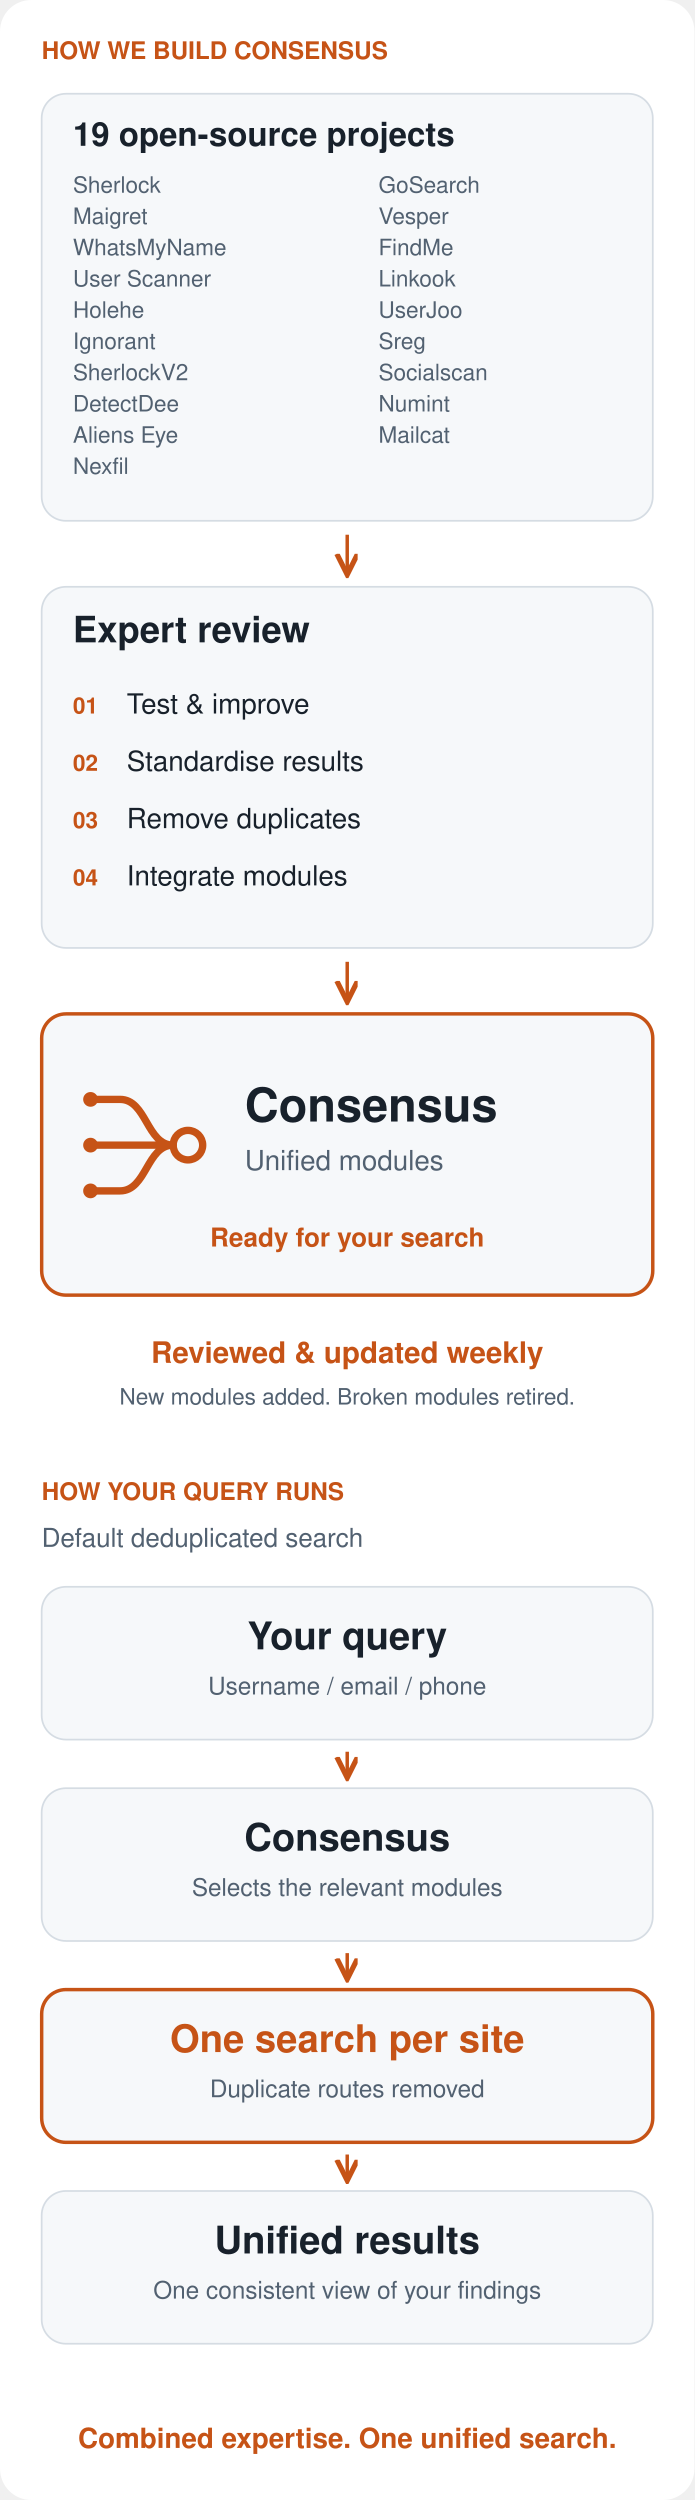
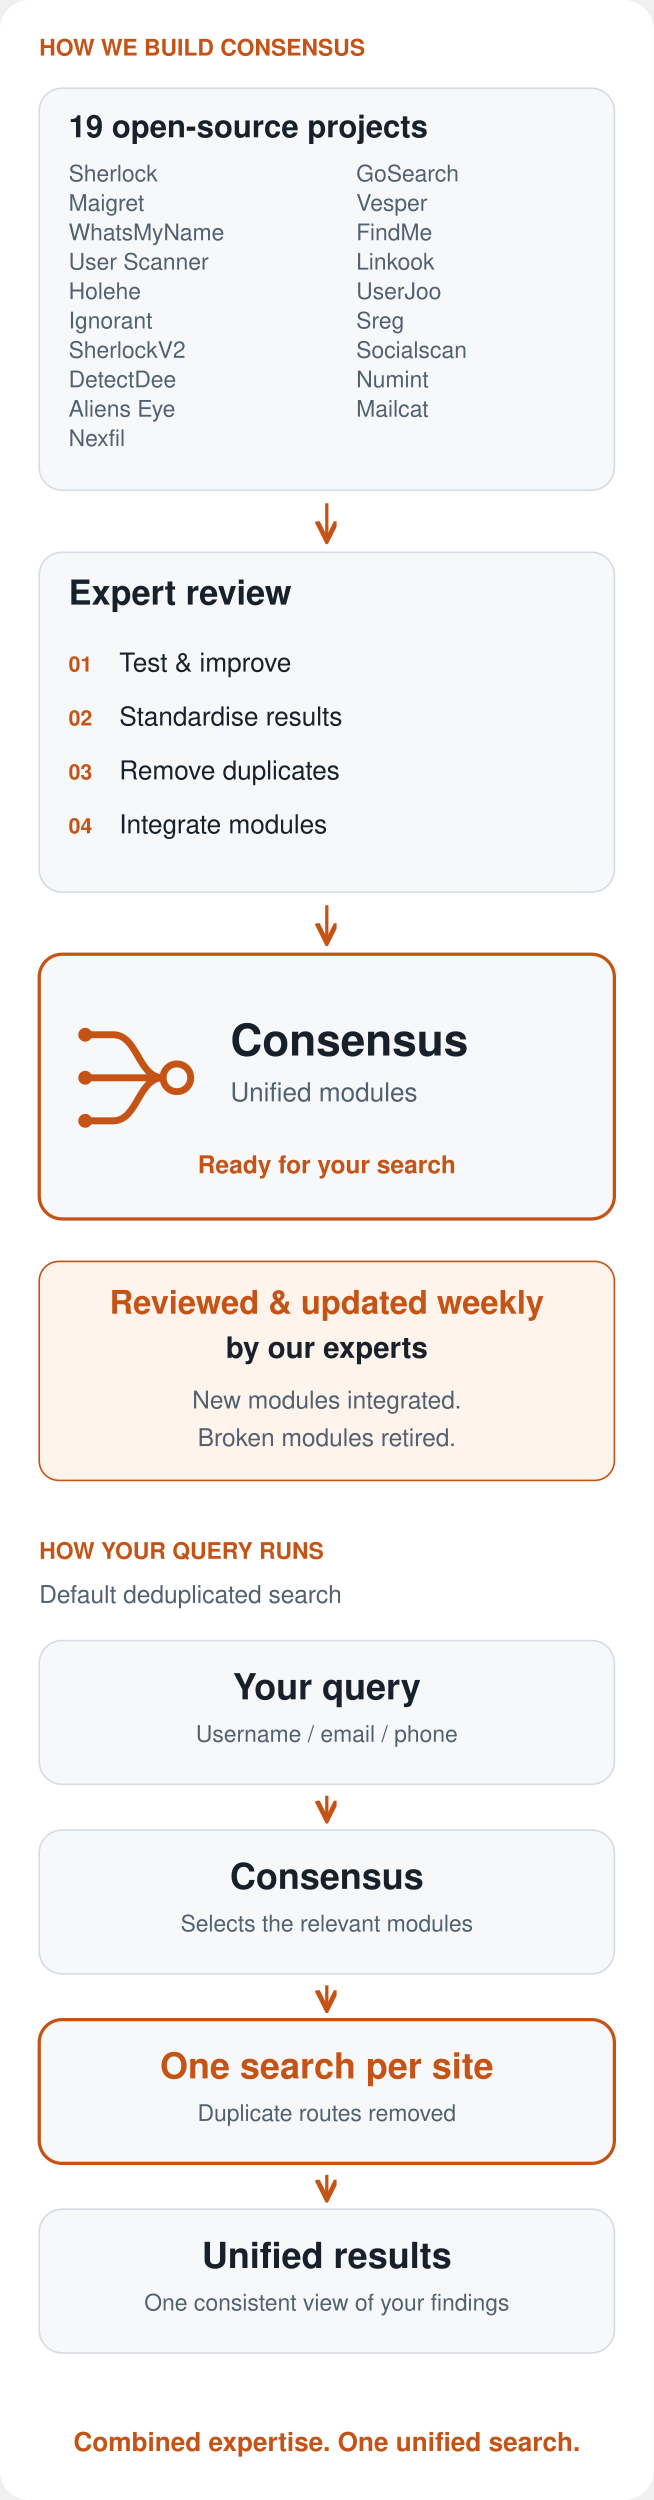
- <svg xmlns="http://www.w3.org/2000/svg" width="400" height="1440" viewBox="0 0 400 1440" role="img" aria-labelledby="title desc">
-   <rect width="400" height="1440" rx="18" fill="#ffffff" />
+ <svg xmlns="http://www.w3.org/2000/svg" width="400" height="1530" viewBox="0 0 400 1530" role="img" aria-labelledby="title desc">
+   <rect width="400" height="1530" rx="18" fill="#ffffff" />
  <defs>
    <marker id="arrow" markerWidth="7" markerHeight="7" refX="5" refY="3" orient="auto">
      <path d="M0 0L6 3L0 6" fill="none" stroke="#c65316" stroke-width="1.5" />
    </marker>
  </defs>
  <g font-family="Segoe UI, Helvetica, Arial, sans-serif">
    <text x="24" y="34" font-size="14" fill="#c65316" font-weight="700" text-anchor="start">HOW WE BUILD CONSENSUS</text>
    <rect x="24" y="54" width="352" height="246" rx="14" fill="#f6f8fa" stroke="#d5dce3" stroke-width="1" />
    <text x="42" y="84" font-size="19" fill="#18212b" font-weight="600" text-anchor="start">19 open-source projects</text>
-     <text x="42" y="111" font-size="13" fill="#526171" font-weight="400" text-anchor="start">Sherlock</text>
-     <text x="42" y="129" font-size="13" fill="#526171" font-weight="400" text-anchor="start">Maigret</text>
-     <text x="42" y="147" font-size="13" fill="#526171" font-weight="400" text-anchor="start">WhatsMyName</text>
-     <text x="42" y="165" font-size="13" fill="#526171" font-weight="400" text-anchor="start">User Scanner</text>
-     <text x="42" y="183" font-size="13" fill="#526171" font-weight="400" text-anchor="start">Holehe</text>
-     <text x="42" y="201" font-size="13" fill="#526171" font-weight="400" text-anchor="start">Ignorant</text>
-     <text x="42" y="219" font-size="13" fill="#526171" font-weight="400" text-anchor="start">SherlockV2</text>
-     <text x="42" y="237" font-size="13" fill="#526171" font-weight="400" text-anchor="start">DetectDee</text>
-     <text x="42" y="255" font-size="13" fill="#526171" font-weight="400" text-anchor="start">Aliens Eye</text>
-     <text x="42" y="273" font-size="13" fill="#526171" font-weight="400" text-anchor="start">Nexfil</text>
-     <text x="218" y="111" font-size="13" fill="#526171" font-weight="400" text-anchor="start">GoSearch</text>
-     <text x="218" y="129" font-size="13" fill="#526171" font-weight="400" text-anchor="start">Vesper</text>
-     <text x="218" y="147" font-size="13" fill="#526171" font-weight="400" text-anchor="start">FindMe</text>
-     <text x="218" y="165" font-size="13" fill="#526171" font-weight="400" text-anchor="start">Linkook</text>
-     <text x="218" y="183" font-size="13" fill="#526171" font-weight="400" text-anchor="start">UserJoo</text>
-     <text x="218" y="201" font-size="13" fill="#526171" font-weight="400" text-anchor="start">Sreg</text>
-     <text x="218" y="219" font-size="13" fill="#526171" font-weight="400" text-anchor="start">Socialscan</text>
-     <text x="218" y="237" font-size="13" fill="#526171" font-weight="400" text-anchor="start">Numint</text>
-     <text x="218" y="255" font-size="13" fill="#526171" font-weight="400" text-anchor="start">Mailcat</text>
+     <text x="42" y="111" font-size="14" fill="#526171" font-weight="400" text-anchor="start">Sherlock</text>
+     <text x="42" y="129" font-size="14" fill="#526171" font-weight="400" text-anchor="start">Maigret</text>
+     <text x="42" y="147" font-size="14" fill="#526171" font-weight="400" text-anchor="start">WhatsMyName</text>
+     <text x="42" y="165" font-size="14" fill="#526171" font-weight="400" text-anchor="start">User Scanner</text>
+     <text x="42" y="183" font-size="14" fill="#526171" font-weight="400" text-anchor="start">Holehe</text>
+     <text x="42" y="201" font-size="14" fill="#526171" font-weight="400" text-anchor="start">Ignorant</text>
+     <text x="42" y="219" font-size="14" fill="#526171" font-weight="400" text-anchor="start">SherlockV2</text>
+     <text x="42" y="237" font-size="14" fill="#526171" font-weight="400" text-anchor="start">DetectDee</text>
+     <text x="42" y="255" font-size="14" fill="#526171" font-weight="400" text-anchor="start">Aliens Eye</text>
+     <text x="42" y="273" font-size="14" fill="#526171" font-weight="400" text-anchor="start">Nexfil</text>
+     <text x="218" y="111" font-size="14" fill="#526171" font-weight="400" text-anchor="start">GoSearch</text>
+     <text x="218" y="129" font-size="14" fill="#526171" font-weight="400" text-anchor="start">Vesper</text>
+     <text x="218" y="147" font-size="14" fill="#526171" font-weight="400" text-anchor="start">FindMe</text>
+     <text x="218" y="165" font-size="14" fill="#526171" font-weight="400" text-anchor="start">Linkook</text>
+     <text x="218" y="183" font-size="14" fill="#526171" font-weight="400" text-anchor="start">UserJoo</text>
+     <text x="218" y="201" font-size="14" fill="#526171" font-weight="400" text-anchor="start">Sreg</text>
+     <text x="218" y="219" font-size="14" fill="#526171" font-weight="400" text-anchor="start">Socialscan</text>
+     <text x="218" y="237" font-size="14" fill="#526171" font-weight="400" text-anchor="start">Numint</text>
+     <text x="218" y="255" font-size="14" fill="#526171" font-weight="400" text-anchor="start">Mailcat</text>
    <rect x="24" y="338" width="352" height="208" rx="14" fill="#f6f8fa" stroke="#d5dce3" stroke-width="1" />
    <text x="42" y="370" font-size="21" fill="#18212b" font-weight="600" text-anchor="start">Expert review</text>
    <text x="42" y="411" font-size="13" fill="#c65316" font-weight="700" text-anchor="start">01</text>
    <text x="73" y="411" font-size="16" fill="#18212b" font-weight="400" text-anchor="start">Test &amp; improve</text>
    <text x="42" y="444" font-size="13" fill="#c65316" font-weight="700" text-anchor="start">02</text>
    <text x="73" y="444" font-size="16" fill="#18212b" font-weight="400" text-anchor="start">Standardise results</text>
    <text x="42" y="477" font-size="13" fill="#c65316" font-weight="700" text-anchor="start">03</text>
    <text x="73" y="477" font-size="16" fill="#18212b" font-weight="400" text-anchor="start">Remove duplicates</text>
    <text x="42" y="510" font-size="13" fill="#c65316" font-weight="700" text-anchor="start">04</text>
    <text x="73" y="510" font-size="16" fill="#18212b" font-weight="400" text-anchor="start">Integrate modules</text>
    <rect x="24" y="584" width="352" height="162" rx="14" fill="#f6f8fa" stroke="#c65316" stroke-width="2" />
    <g transform="translate(36 612) scale(0.85)">
      <g fill="none" stroke="#c65316" stroke-width="5" stroke-linecap="round" stroke-linejoin="round">
        <path d="M22 25h17c18 0 18 31 36 31M22 56h53M22 87h17c18 0 18-31 36-31" />
        <circle cx="85" cy="56" r="10" />
      </g>
      <g fill="#c65316">
        <circle cx="19" cy="25" r="5" />
        <circle cx="19" cy="56" r="5" />
        <circle cx="19" cy="87" r="5" />
      </g>
    </g>
    <text x="141" y="646" font-size="27" fill="#18212b" font-weight="600" text-anchor="start">Consensus</text>
    <text x="141" y="674" font-size="16" fill="#526171" font-weight="400" text-anchor="start">Unified modules</text>
    <text x="200.0" y="718" font-size="15" fill="#c65316" font-weight="600" text-anchor="middle">Ready for your search</text>
    <path d="M200 308L200 329" fill="none" stroke="#c65316" stroke-width="2" marker-end="url(#arrow)" />
    <path d="M200 554L200 575" fill="none" stroke="#c65316" stroke-width="2" marker-end="url(#arrow)" />
-     <text x="200" y="785" font-size="17" fill="#c65316" font-weight="600" text-anchor="middle">Reviewed &amp; updated weekly</text>
-     <text x="200" y="809" font-size="13" fill="#526171" font-weight="400" text-anchor="middle">New modules added. Broken modules retired.</text>
-     <text x="24" y="864" font-size="14" fill="#c65316" font-weight="700" text-anchor="start">HOW YOUR QUERY RUNS</text>
-     <text x="24" y="891" font-size="15" fill="#526171" font-weight="400" text-anchor="start">Default deduplicated search</text>
-     <rect x="24" y="914" width="352" height="88" rx="14" fill="#f6f8fa" stroke="#d5dce3" stroke-width="1" />
-     <text x="200" y="950" font-size="22" fill="#18212b" font-weight="600" text-anchor="middle">Your query</text>
-     <text x="200" y="976" font-size="14" fill="#526171" font-weight="400" text-anchor="middle">Username / email / phone</text>
-     <path d="M200 1009L200 1022" fill="none" stroke="#c65316" stroke-width="2" marker-end="url(#arrow)" />
-     <rect x="24" y="1030" width="352" height="88" rx="14" fill="#f6f8fa" stroke="#d5dce3" stroke-width="1" />
-     <text x="200" y="1066" font-size="22" fill="#18212b" font-weight="600" text-anchor="middle">Consensus</text>
-     <text x="200" y="1092" font-size="14" fill="#526171" font-weight="400" text-anchor="middle">Selects the relevant modules</text>
-     <path d="M200 1125L200 1138" fill="none" stroke="#c65316" stroke-width="2" marker-end="url(#arrow)" />
-     <rect x="24" y="1146" width="352" height="88" rx="14" fill="#f6f8fa" stroke="#c65316" stroke-width="2" />
-     <text x="200" y="1182" font-size="22" fill="#c65316" font-weight="600" text-anchor="middle">One search per site</text>
-     <text x="200" y="1208" font-size="14" fill="#526171" font-weight="400" text-anchor="middle">Duplicate routes removed</text>
-     <path d="M200 1241L200 1254" fill="none" stroke="#c65316" stroke-width="2" marker-end="url(#arrow)" />
-     <rect x="24" y="1262" width="352" height="88" rx="14" fill="#f6f8fa" stroke="#d5dce3" stroke-width="1" />
-     <text x="200" y="1298" font-size="22" fill="#18212b" font-weight="600" text-anchor="middle">Unified results</text>
-     <text x="200" y="1324" font-size="14" fill="#526171" font-weight="400" text-anchor="middle">One consistent view of your findings</text>
-     <text x="200" y="1410" font-size="16" fill="#c65316" font-weight="600" text-anchor="middle">Combined expertise. One unified search.</text>
+     <rect x="24" y="772" width="352" height="134" rx="12" fill="#fff4eb" stroke="#c65316" />
+     <text x="200" y="804" font-size="20" fill="#c65316" font-weight="700" text-anchor="middle">Reviewed &amp; updated weekly</text>
+     <text x="200" y="831" font-size="18" fill="#18212b" font-weight="600" text-anchor="middle">by our experts</text>
+     <text x="200" y="862" font-size="15" fill="#526171" font-weight="400" text-anchor="middle">New modules integrated.</text>
+     <text x="200" y="885" font-size="15" fill="#526171" font-weight="400" text-anchor="middle">Broken modules retired.</text>
+     <text x="24" y="954" font-size="14" fill="#c65316" font-weight="700" text-anchor="start">HOW YOUR QUERY RUNS</text>
+     <text x="24" y="981" font-size="15" fill="#526171" font-weight="400" text-anchor="start">Default deduplicated search</text>
+     <rect x="24" y="1004" width="352" height="88" rx="14" fill="#f6f8fa" stroke="#d5dce3" stroke-width="1" />
+     <text x="200" y="1040" font-size="22" fill="#18212b" font-weight="600" text-anchor="middle">Your query</text>
+     <text x="200" y="1066" font-size="14" fill="#526171" font-weight="400" text-anchor="middle">Username / email / phone</text>
+     <path d="M200 1099L200 1112" fill="none" stroke="#c65316" stroke-width="2" marker-end="url(#arrow)" />
+     <rect x="24" y="1120" width="352" height="88" rx="14" fill="#f6f8fa" stroke="#d5dce3" stroke-width="1" />
+     <text x="200" y="1156" font-size="22" fill="#18212b" font-weight="600" text-anchor="middle">Consensus</text>
+     <text x="200" y="1182" font-size="14" fill="#526171" font-weight="400" text-anchor="middle">Selects the relevant modules</text>
+     <path d="M200 1215L200 1228" fill="none" stroke="#c65316" stroke-width="2" marker-end="url(#arrow)" />
+     <rect x="24" y="1236" width="352" height="88" rx="14" fill="#f6f8fa" stroke="#c65316" stroke-width="2" />
+     <text x="200" y="1272" font-size="22" fill="#c65316" font-weight="600" text-anchor="middle">One search per site</text>
+     <text x="200" y="1298" font-size="14" fill="#526171" font-weight="400" text-anchor="middle">Duplicate routes removed</text>
+     <path d="M200 1331L200 1344" fill="none" stroke="#c65316" stroke-width="2" marker-end="url(#arrow)" />
+     <rect x="24" y="1352" width="352" height="88" rx="14" fill="#f6f8fa" stroke="#d5dce3" stroke-width="1" />
+     <text x="200" y="1388" font-size="22" fill="#18212b" font-weight="600" text-anchor="middle">Unified results</text>
+     <text x="200" y="1414" font-size="14" fill="#526171" font-weight="400" text-anchor="middle">One consistent view of your findings</text>
+     <text x="200" y="1500" font-size="16" fill="#c65316" font-weight="600" text-anchor="middle">Combined expertise. One unified search.</text>
  </g>
</svg>
